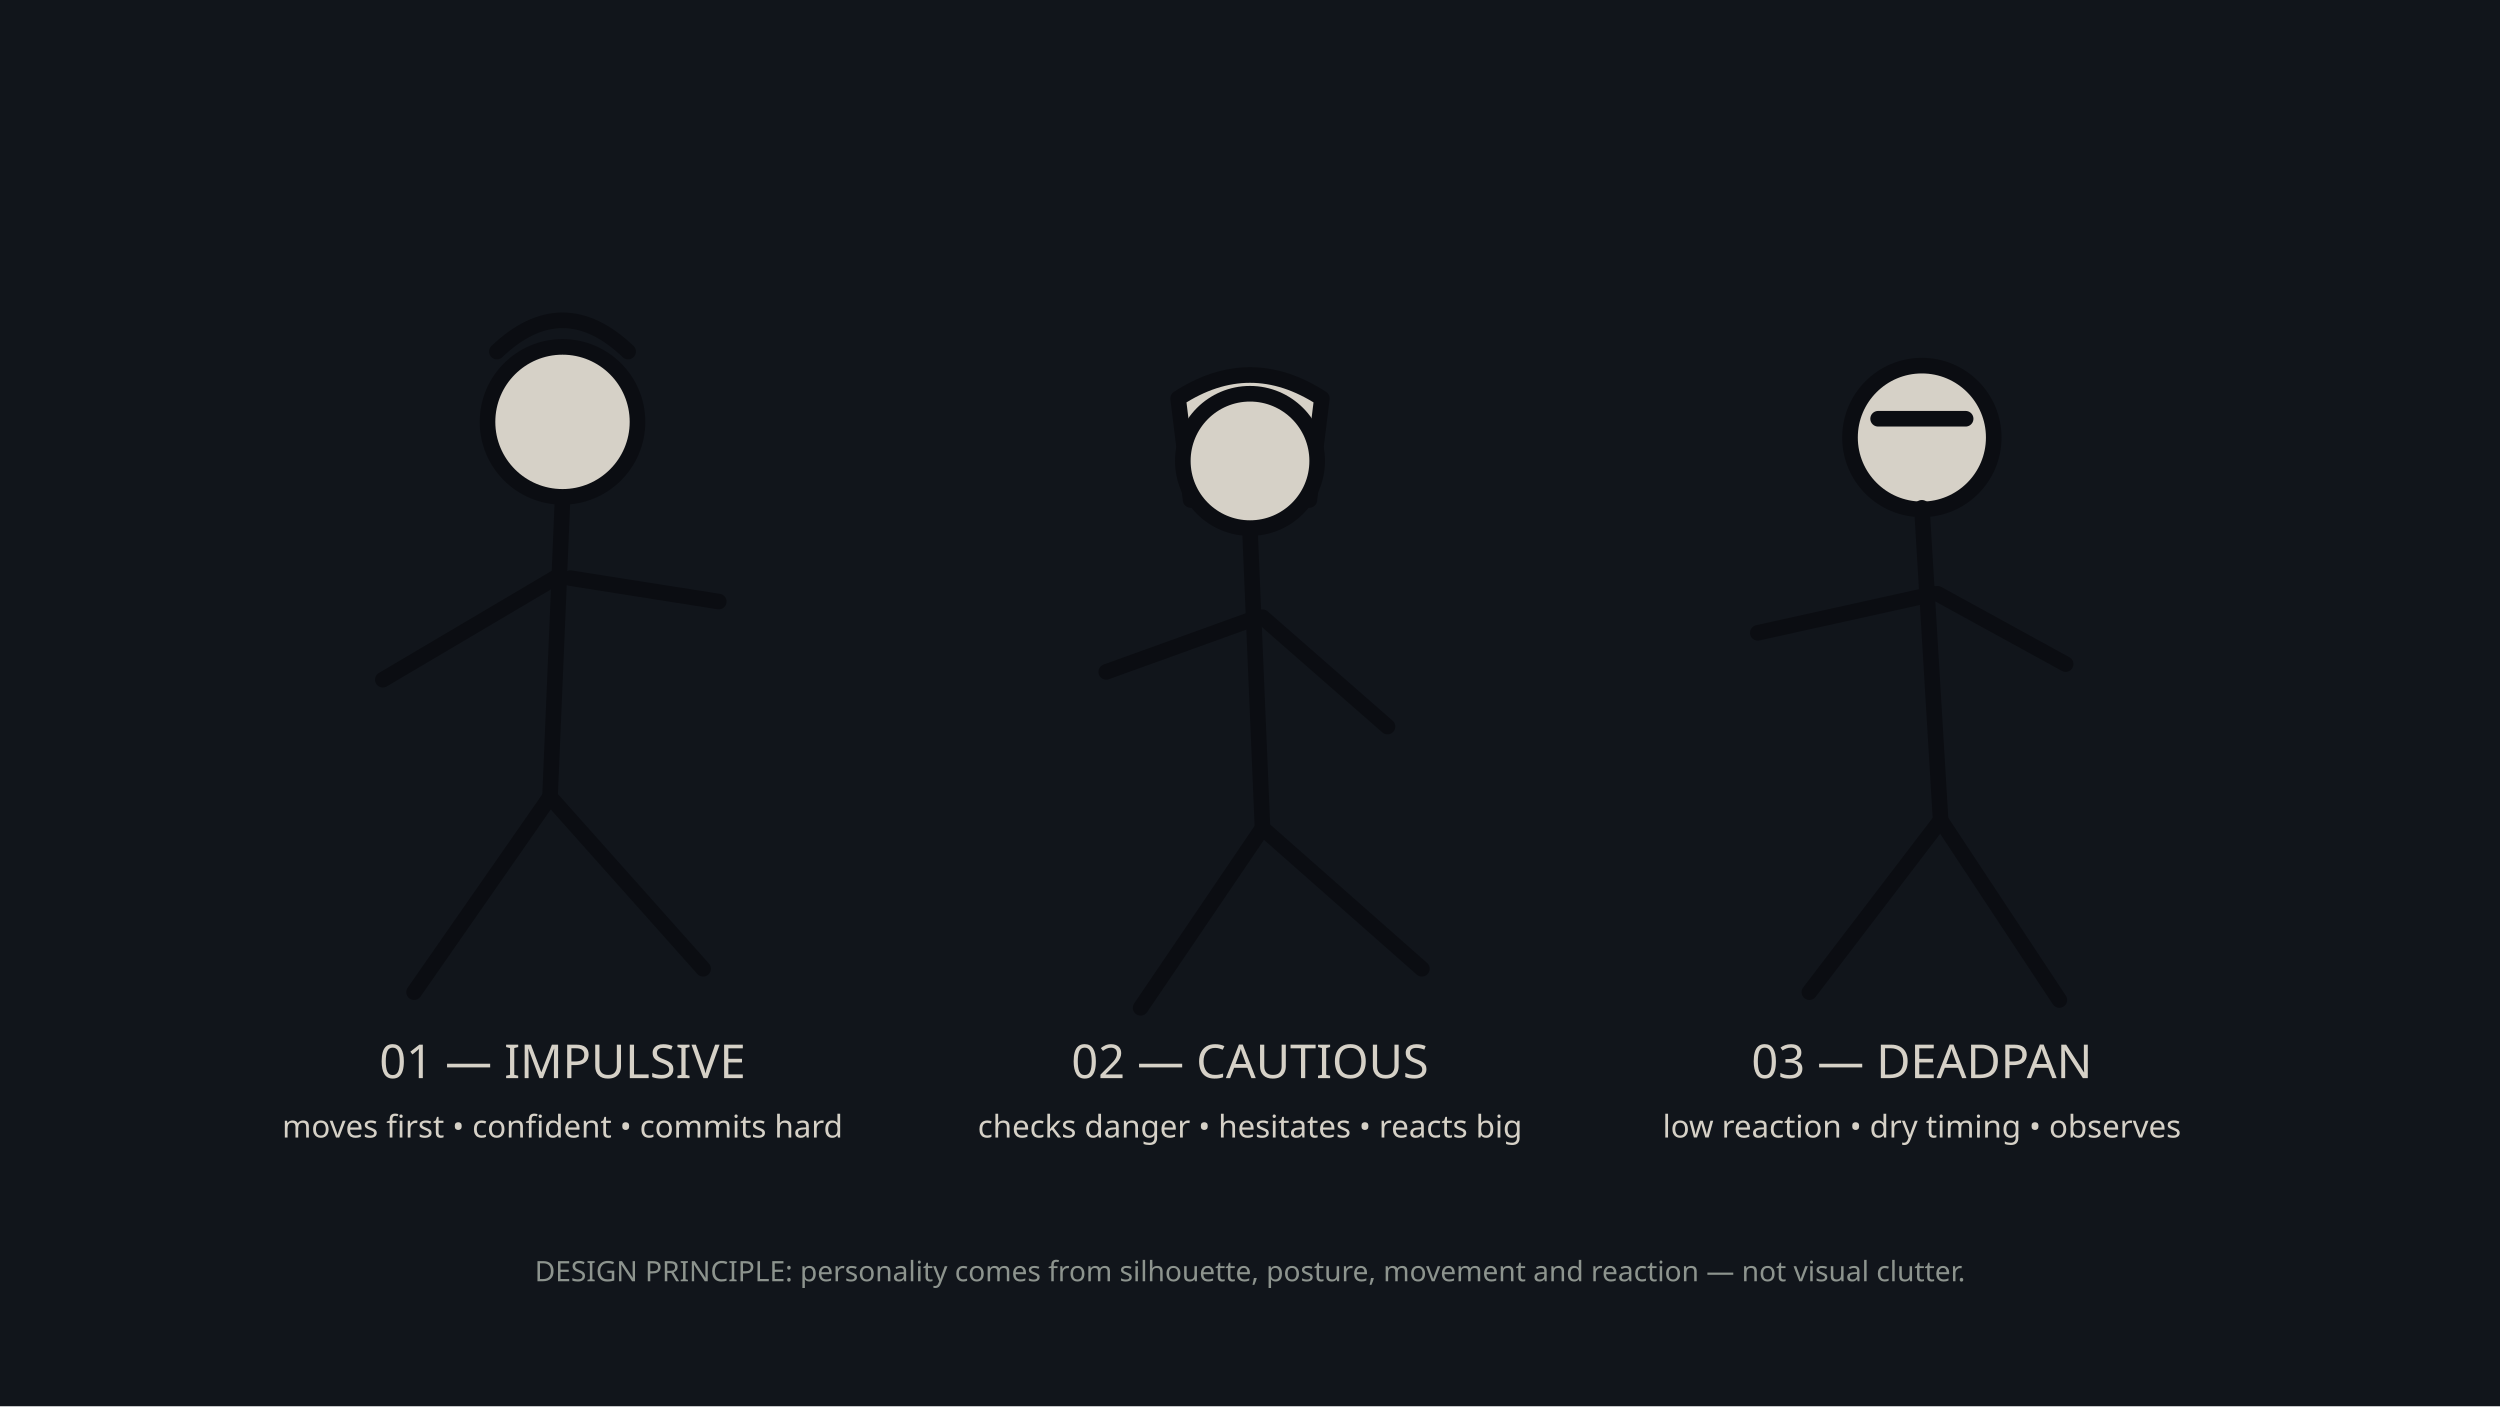
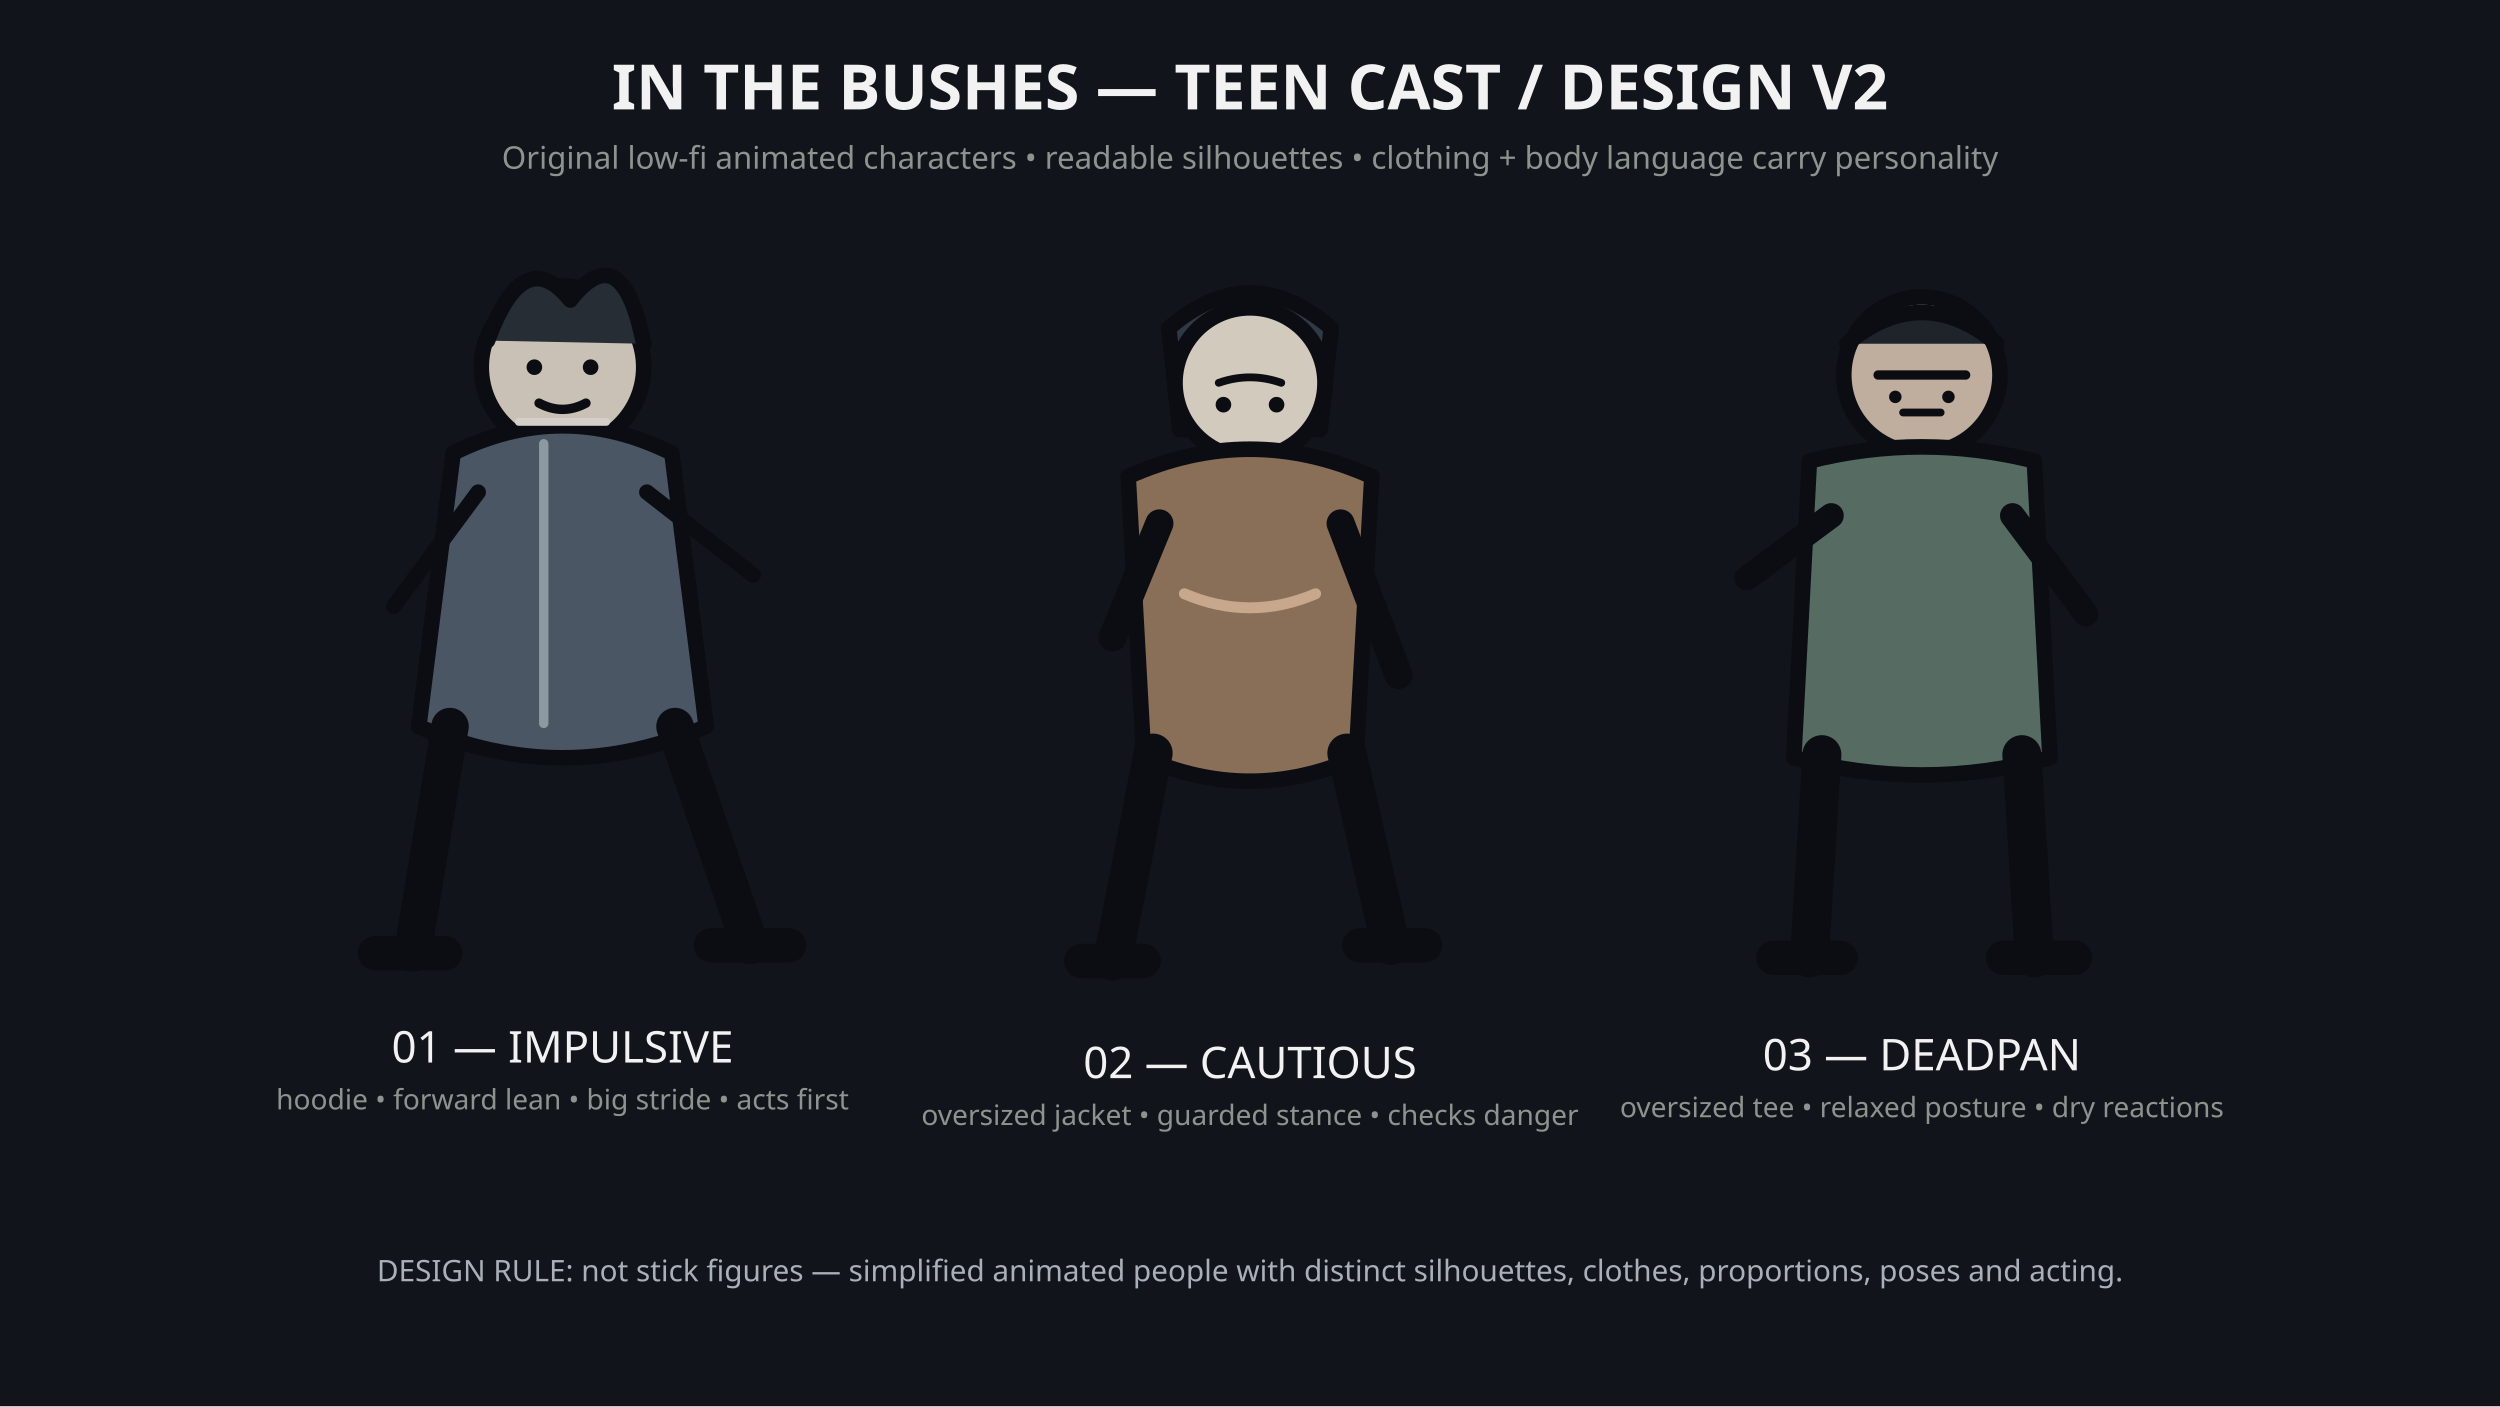
<svg xmlns="http://www.w3.org/2000/svg" width="1600" height="900" viewBox="0 0 1600 900">
  <rect width="1600" height="900" fill="#11151b" />
-   <g stroke="#0b0d12" stroke-width="10" stroke-linecap="round" stroke-linejoin="round" fill="#d6d1c7">
-     <g transform="translate(360 390)">
-       <circle cx="0" cy="-120" r="48" />
-       <path d="M0 -70 L-8 120" fill="none" />
-       <path d="M-5 -20 L-115 45 M5 -20 L100 -5" fill="none" />
-       <path d="M-8 120 L-95 245 M-8 120 L90 230" fill="none" />
-       <path d="M-42 -165 Q0 -205 42 -165" fill="none" />
-     </g>
-     <g transform="translate(800 410)">
-       <path d="M-46 -155 Q0 -185 46 -155 L38 -90 L-38 -90 Z" />
-       <circle cx="0" cy="-115" r="43" />
-       <path d="M0 -70 L8 120" fill="none" />
-       <path d="M5 -15 L-92 20 M8 -15 L88 55" fill="none" />
-       <path d="M8 120 L-70 235 M8 120 L110 210" fill="none" />
-     </g>
-     <g transform="translate(1230 400)">
-       <circle cx="0" cy="-120" r="46" />
-       <path d="M0 -75 L12 125" fill="none" />
-       <path d="M8 -20 L-105 5 M10 -20 L92 25" fill="none" />
-       <path d="M12 125 L-72 235 M12 125 L88 240" fill="none" />
-       <path d="M-28 -132 L28 -132" fill="none" />
-     </g>
+   <text x="800" y="70" fill="#f2f2f2" font-family="sans-serif" font-size="40" font-weight="700" text-anchor="middle">IN THE BUSHES — TEEN CAST / DESIGN V2</text>
+   <text x="800" y="108" fill="#8d948e" font-family="sans-serif" font-size="20" text-anchor="middle">Original low-fi animated characters • readable silhouettes • clothing + body language carry personality</text>
+   <g transform="translate(360 360)" stroke="#0b0d12" stroke-width="10" stroke-linecap="round" stroke-linejoin="round">
+     <circle cx="0" cy="-125" r="52" fill="#c9c1b5" />
+     <path d="M-48 -142 Q-25 -205 5 -168 Q38 -210 52 -140" fill="#272d35" />
+     <path d="M-70 -70 Q0 -105 70 -70 L92 105 Q0 145 -92 105 Z" fill="#4a5664" />
+     <path d="M-54 -45 L-108 28 M54 -45 L122 8" fill="none" />
+     <path d="M-72 105 L-96 250 M72 105 L120 245" fill="none" stroke-width="24" />
+     <path d="M-120 250 L-75 250 M95 245 L145 245" fill="none" stroke-width="22" />
+     <path d="M-12 -76 L-12 103" fill="none" stroke="#8e98a3" stroke-width="6" />
+     <path d="M-28 -90 L28 -90" fill="none" stroke="#d5d0c7" stroke-width="5" />
+     <circle cx="-18" cy="-125" r="5" fill="#0b0d12" stroke="none" />
+     <circle cx="18" cy="-125" r="5" fill="#0b0d12" stroke="none" />
+     <path d="M-15 -102 Q0 -94 15 -102" fill="none" stroke-width="6" />
+     <text x="0" y="320" fill="#f2f2f2" stroke="none" font-family="sans-serif" font-size="28" text-anchor="middle">01 — IMPULSIVE</text>
+     <text x="0" y="350" fill="#8d948e" stroke="none" font-family="sans-serif" font-size="18" text-anchor="middle">hoodie • forward lean • big stride • acts first</text>
  </g>
-   <g fill="#d6d1c7" font-family="sans-serif" text-anchor="middle">
-     <text x="360" y="690" font-size="30">01 — IMPULSIVE</text>
-     <text x="360" y="728" font-size="20">moves first • confident • commits hard</text>
-     <text x="800" y="690" font-size="30">02 — CAUTIOUS</text>
-     <text x="800" y="728" font-size="20">checks danger • hesitates • reacts big</text>
-     <text x="1230" y="690" font-size="30">03 — DEADPAN</text>
-     <text x="1230" y="728" font-size="20">low reaction • dry timing • observes</text>
+   <g transform="translate(800 370)" stroke="#0b0d12" stroke-width="10" stroke-linecap="round" stroke-linejoin="round">
+     <path d="M-52 -160 Q0 -205 52 -160 L45 -95 L-45 -95 Z" fill="#303944" />
+     <circle cx="0" cy="-125" r="48" fill="#d3cabe" />
+     <path d="M-78 -65 Q0 -100 78 -65 L68 115 Q0 145 -68 115 Z" fill="#8a6f58" />
+     <path d="M-58 -35 L-88 38 M58 -35 L95 62" fill="none" stroke-width="18" />
+     <path d="M-62 112 L-88 245 M62 112 L90 235" fill="none" stroke-width="25" />
+     <path d="M-108 245 L-68 245 M70 235 L112 235" fill="none" stroke-width="22" />
+     <path d="M-42 10 Q0 28 42 10" fill="none" stroke="#c8a88d" stroke-width="7" />
+     <path d="M-20 -125 Q0 -132 20 -125" fill="none" stroke="#0b0d12" stroke-width="5" />
+     <circle cx="-17" cy="-111" r="5" fill="#0b0d12" stroke="none" />
+     <circle cx="17" cy="-111" r="5" fill="#0b0d12" stroke="none" />
+     <text x="0" y="320" fill="#f2f2f2" stroke="none" font-family="sans-serif" font-size="28" text-anchor="middle">02 — CAUTIOUS</text>
+     <text x="0" y="350" fill="#8d948e" stroke="none" font-family="sans-serif" font-size="18" text-anchor="middle">oversized jacket • guarded stance • checks danger</text>
  </g>
-   <text x="800" y="820" fill="#8d948e" font-family="sans-serif" font-size="18" text-anchor="middle">DESIGN PRINCIPLE: personality comes from silhouette, posture, movement and reaction — not visual clutter.</text>
+   <g transform="translate(1230 365)" stroke="#0b0d12" stroke-width="10" stroke-linecap="round" stroke-linejoin="round">
+     <circle cx="0" cy="-125" r="50" fill="#bfae9e" />
+     <path d="M-48 -145 Q0 -185 48 -145" fill="#1f242a" />
+     <path d="M-72 -70 Q0 -88 72 -70 L82 120 Q0 142 -82 120 Z" fill="#566c63" />
+     <path d="M-58 -35 L-112 5 M58 -35 L105 28" fill="none" stroke-width="16" />
+     <path d="M-64 118 L-72 248 M64 118 L72 248" fill="none" stroke-width="25" />
+     <path d="M-95 248 L-52 248 M52 248 L98 248" fill="none" stroke-width="22" />
+     <path d="M-28 -125 L28 -125" fill="none" stroke-width="6" />
+     <path d="M-12 -101 L12 -101" fill="none" stroke-width="5" />
+     <circle cx="-17" cy="-111" r="4" fill="#0b0d12" stroke="none" />
+     <circle cx="17" cy="-111" r="4" fill="#0b0d12" stroke="none" />
+     <text x="0" y="320" fill="#f2f2f2" stroke="none" font-family="sans-serif" font-size="28" text-anchor="middle">03 — DEADPAN</text>
+     <text x="0" y="350" fill="#8d948e" stroke="none" font-family="sans-serif" font-size="18" text-anchor="middle">oversized tee • relaxed posture • dry reactions</text>
+   </g>
+   <text x="800" y="820" fill="#aab0b7" font-family="sans-serif" font-size="19" text-anchor="middle">DESIGN RULE: not stick figures — simplified animated people with distinct silhouettes, clothes, proportions, poses and acting.</text>
</svg>
